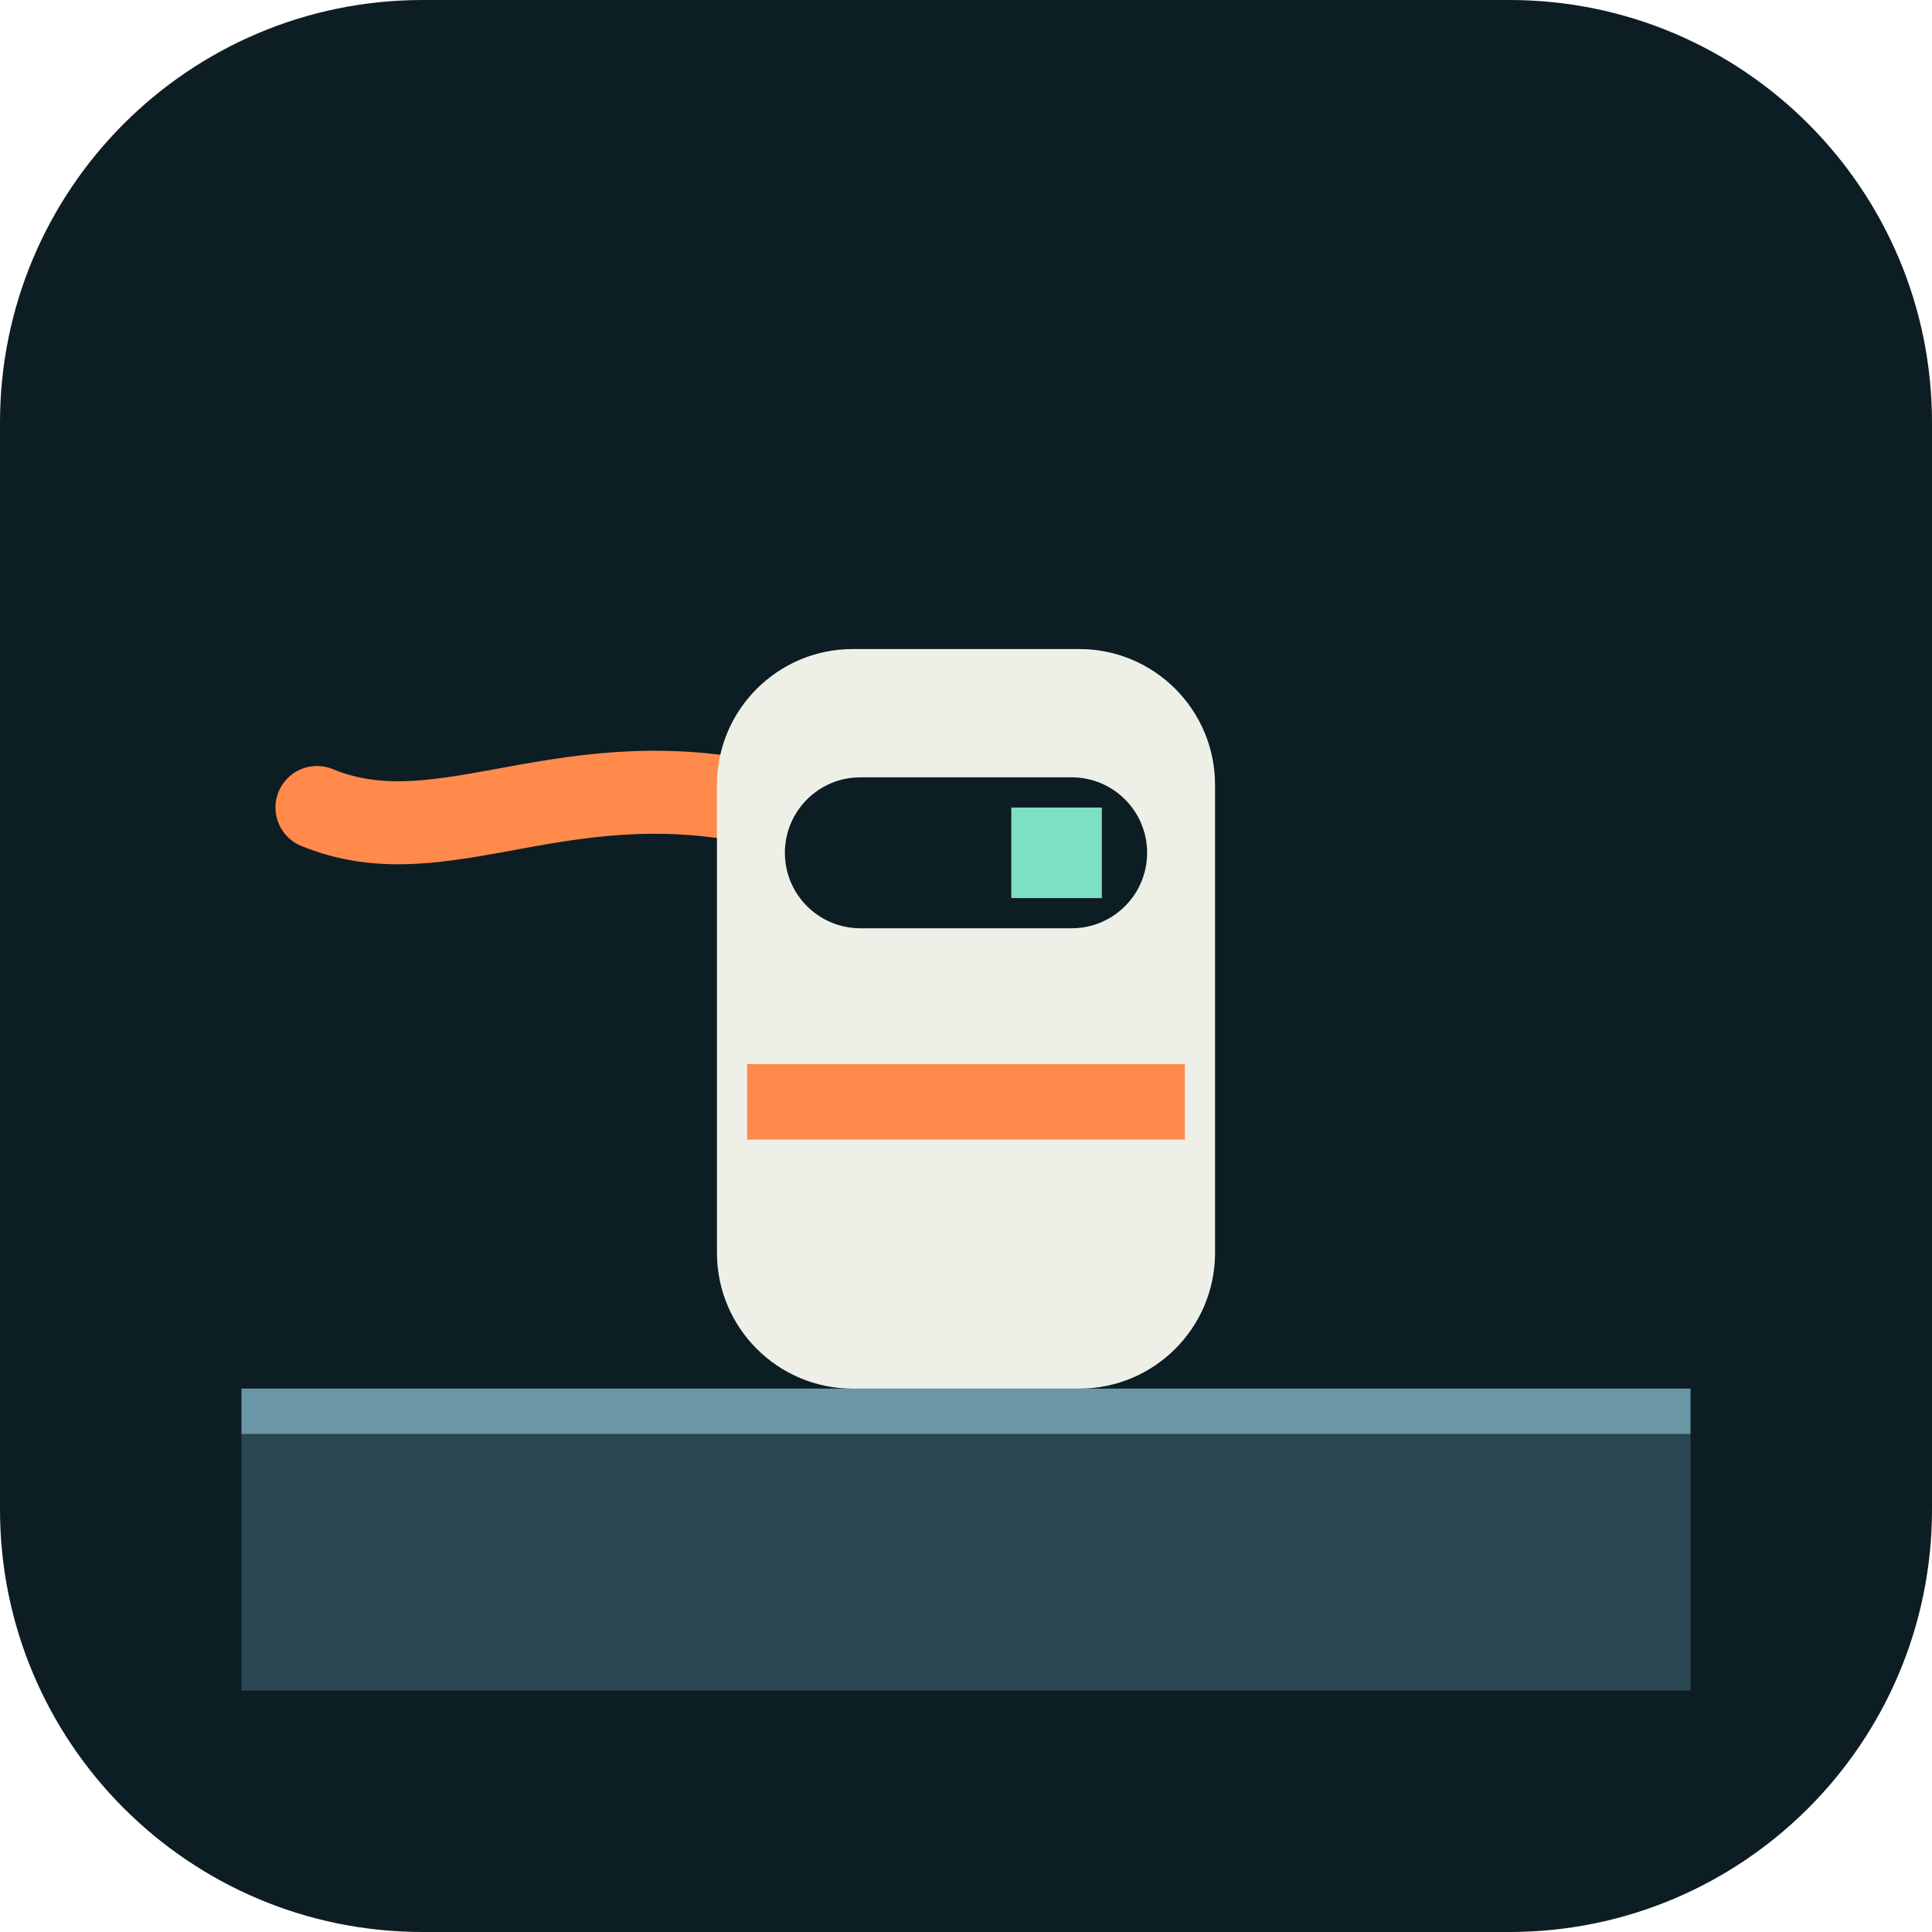
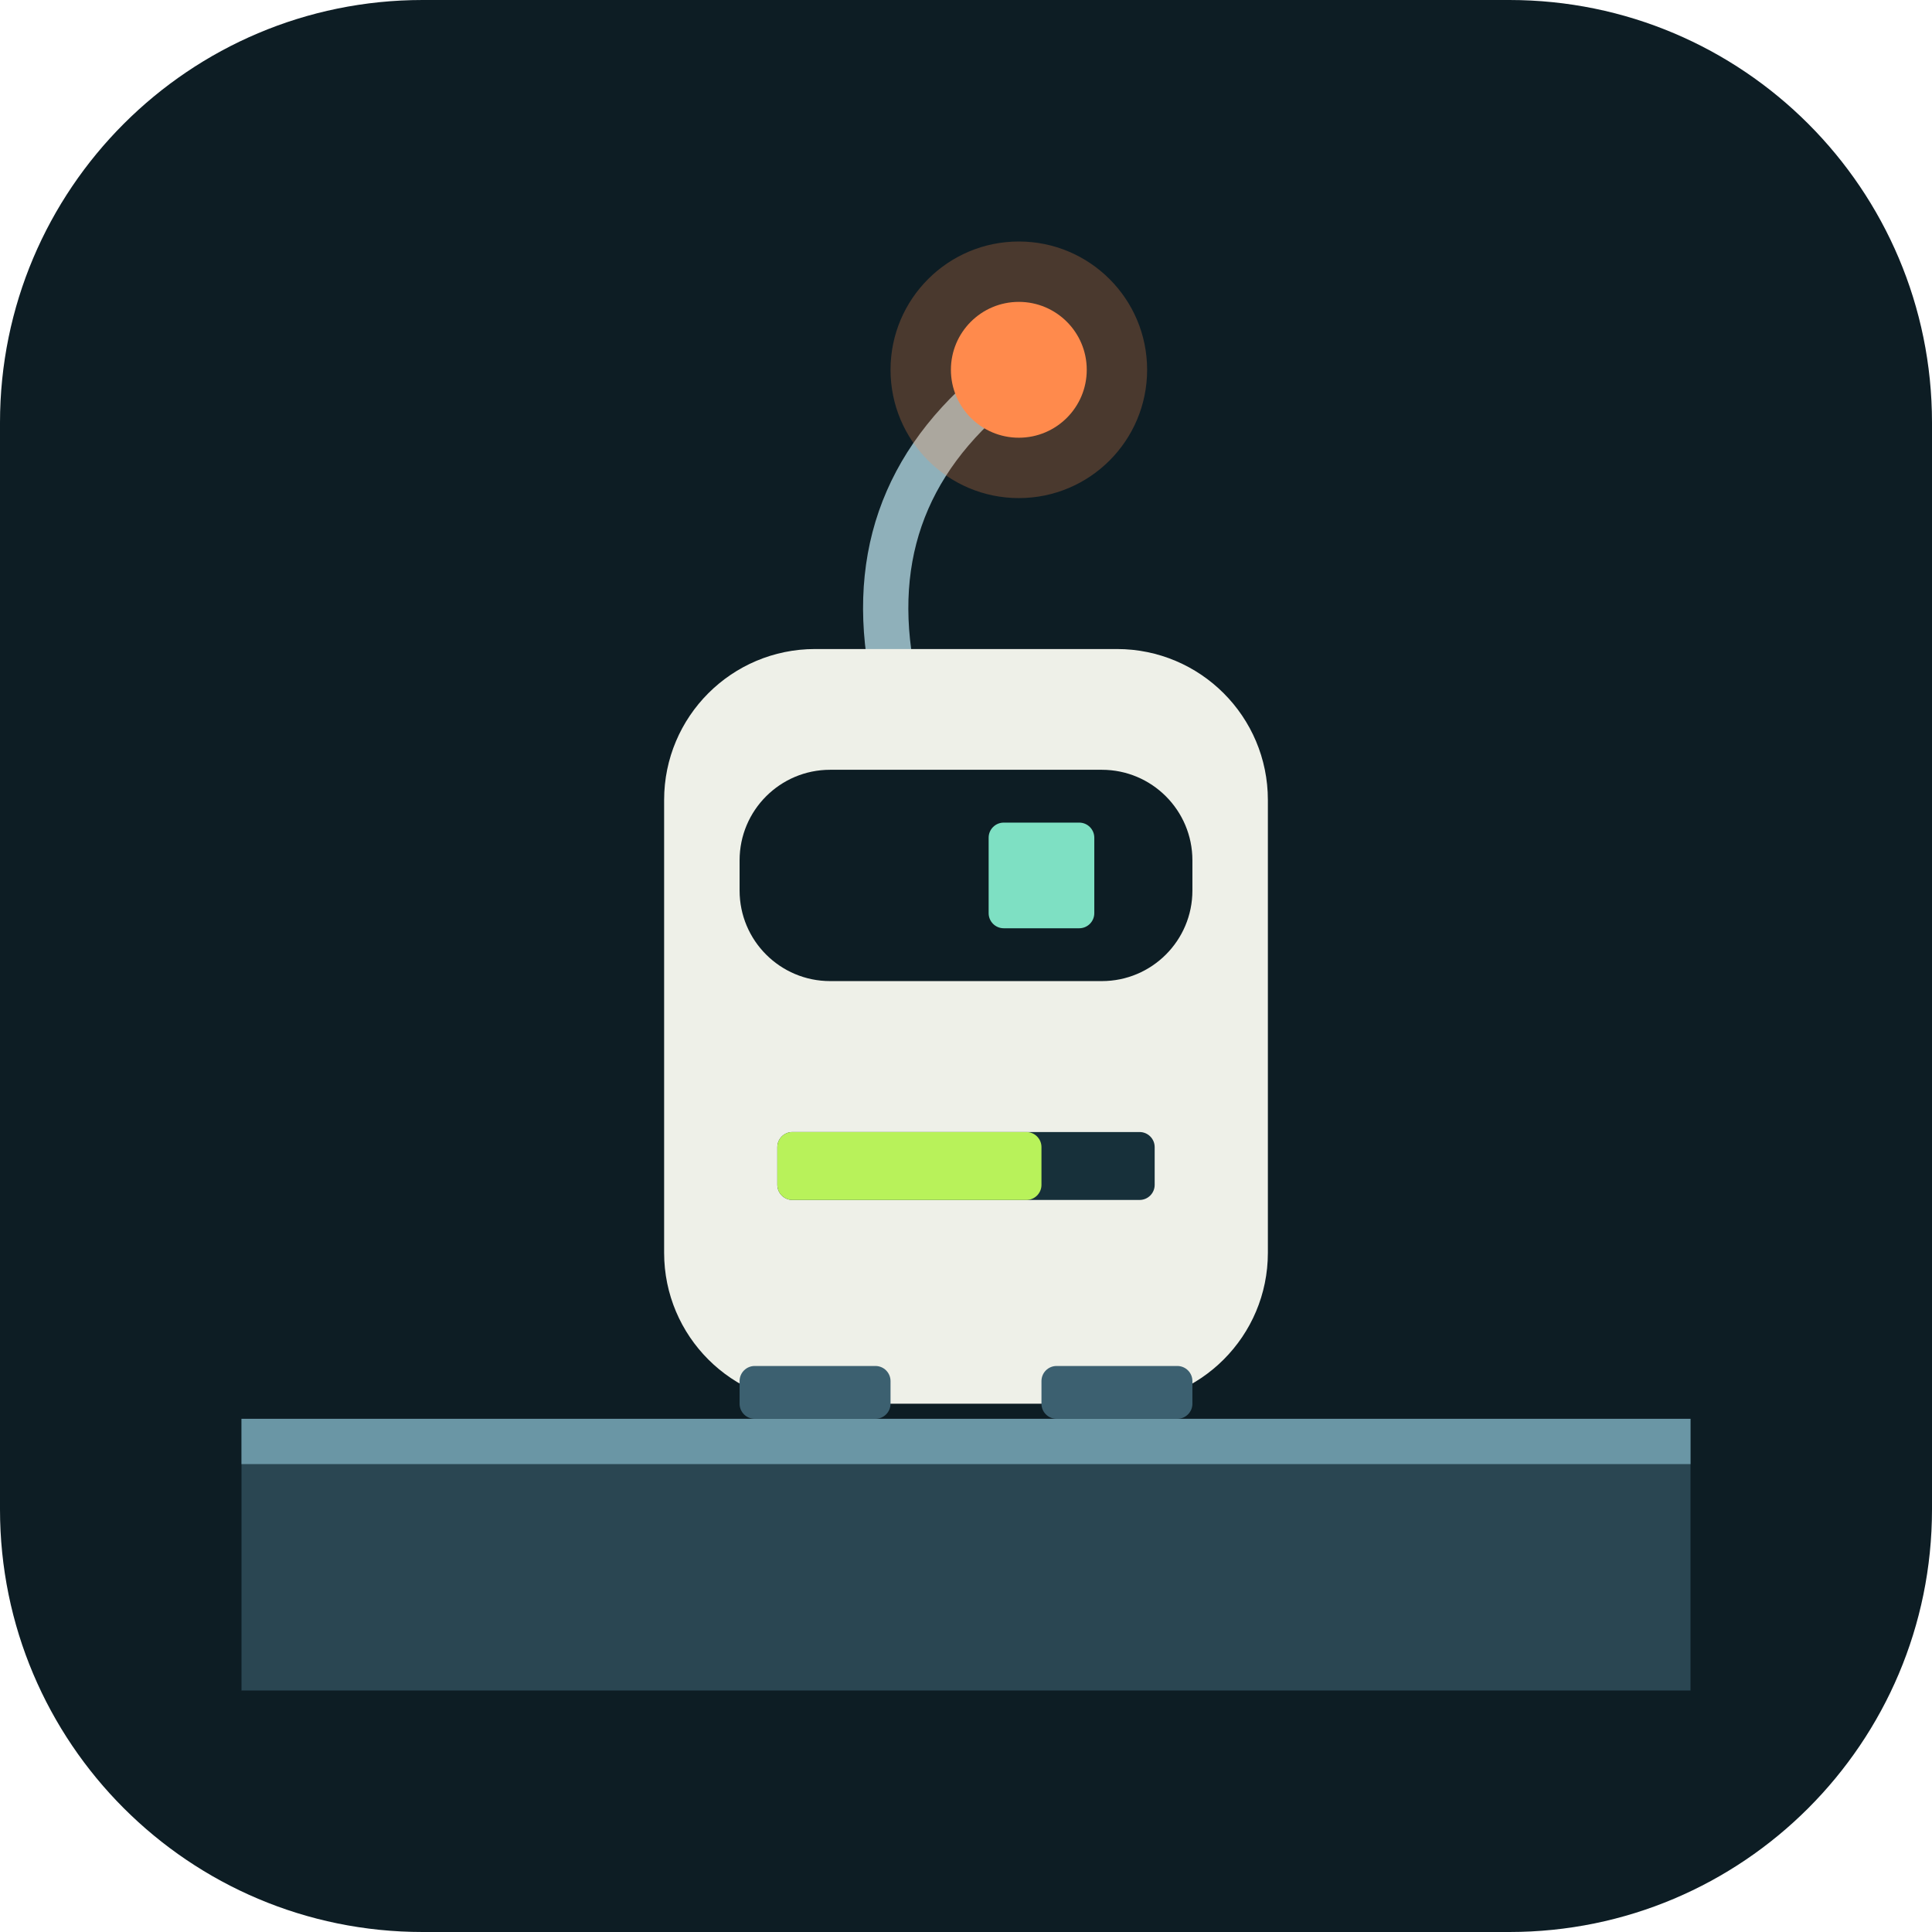
<svg xmlns="http://www.w3.org/2000/svg" viewBox="0 0 512 512">
  <rect width="512" height="512" rx="112" fill="#0d1d24" />
-   <rect x="64" y="368" width="384" height="80" fill="#2a4652" />
-   <rect x="64" y="368" width="384" height="12" fill="#6a96a5" />
-   <path d="M206 214 C150 200 118 228 84 214" stroke="#ff8a4c" stroke-width="22" stroke-linecap="round" fill="none" />
-   <rect x="190" y="172" width="132" height="196" rx="36" fill="#eef0e8" />
-   <rect x="208" y="206" width="96" height="40" rx="20" fill="#0d1d24" />
-   <rect x="268" y="214" width="24" height="24" fill="#7ee0c3" />
-   <rect x="198" y="282" width="116" height="20" fill="#ff8a4c" />
+   <rect x="64" y="376" width="384" height="72" fill="#2a4652" />
+   <rect x="64" y="376" width="384" height="12" fill="#6a96a5" />
+   <path d="M236 176 Q228 128 270 98" stroke="#8fb0ba" stroke-width="12" stroke-linecap="round" fill="none" />
+   <circle cx="270" cy="98" r="34" fill="#ff8a4c" opacity=".25" />
+   <circle cx="270" cy="98" r="18" fill="#ff8a4c" />
+   <rect x="176" y="172" width="160" height="200" rx="40" fill="#eef0e8" />
+   <rect x="196" y="204" width="120" height="56" rx="24" fill="#0d1d24" />
+   <rect x="262" y="218" width="28" height="28" rx="4" fill="#7ee0c3" />
+   <rect x="206" y="300" width="100" height="18" rx="4" fill="#17303a" />
+   <rect x="206" y="300" width="70" height="18" rx="4" fill="#b8f25a" />
+   <rect x="196" y="362" width="40" height="14" rx="4" fill="#3c6070" />
+   <rect x="276" y="362" width="40" height="14" rx="4" fill="#3c6070" />
</svg>
